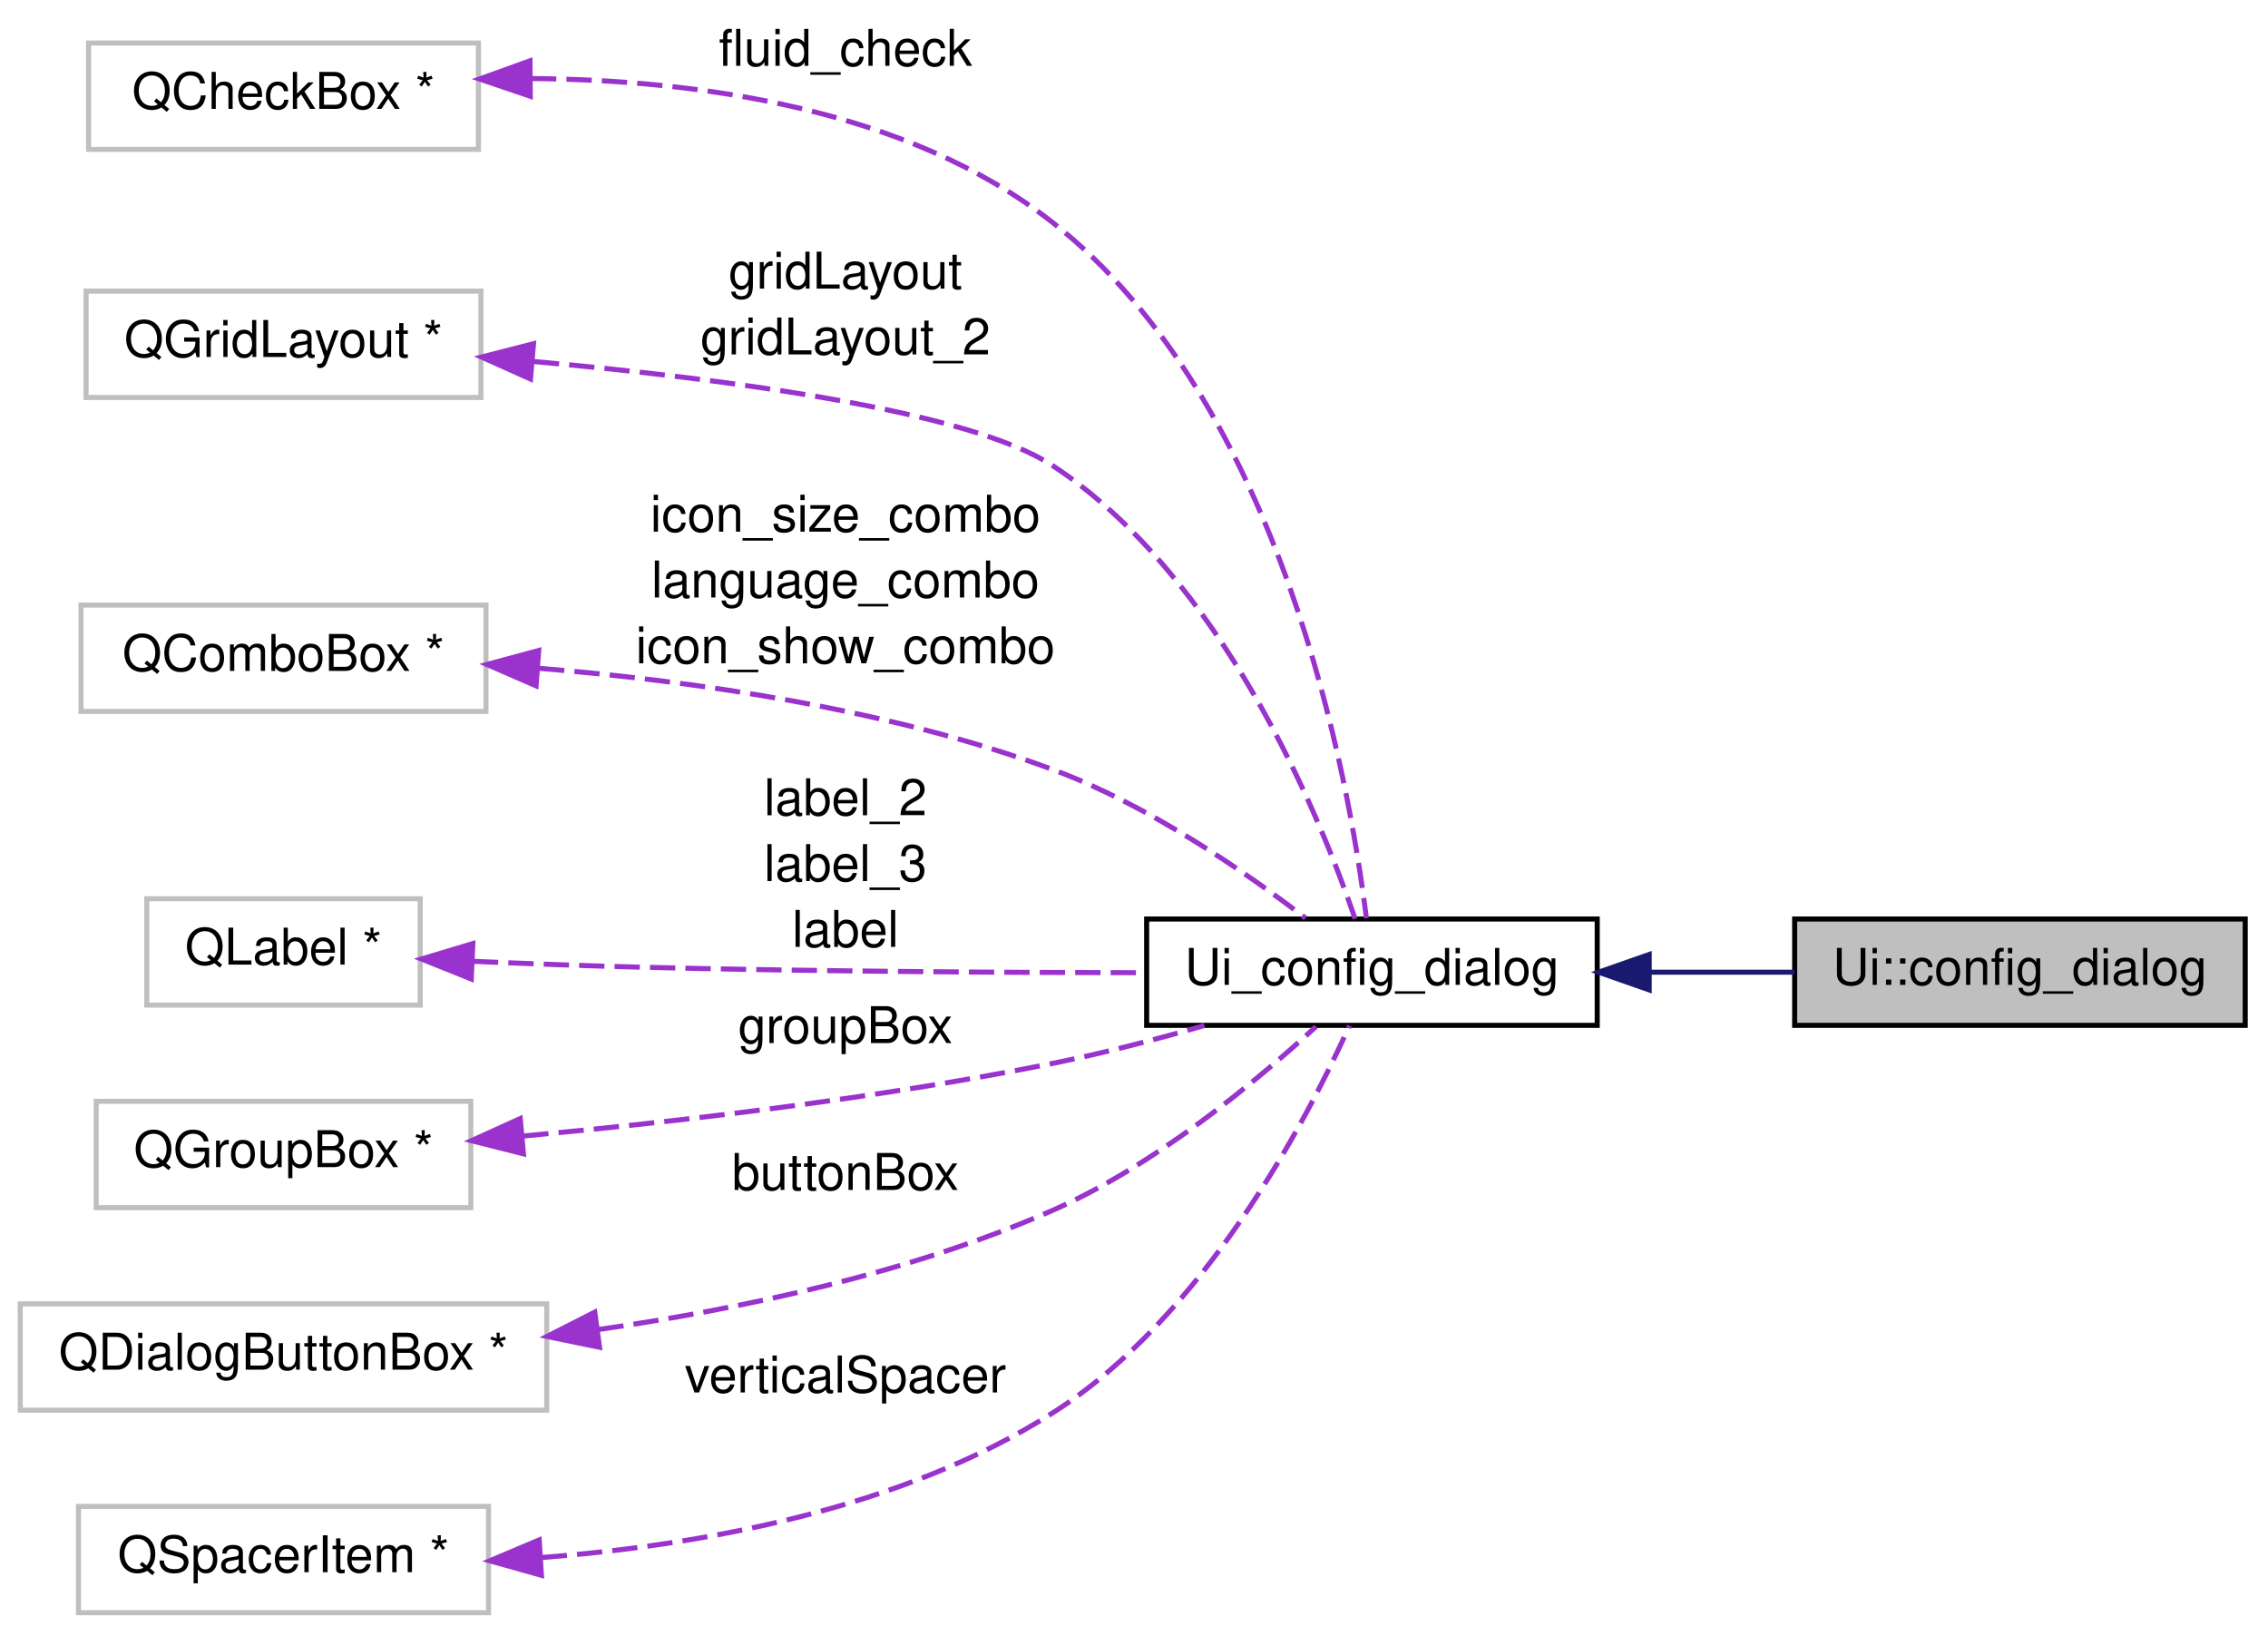
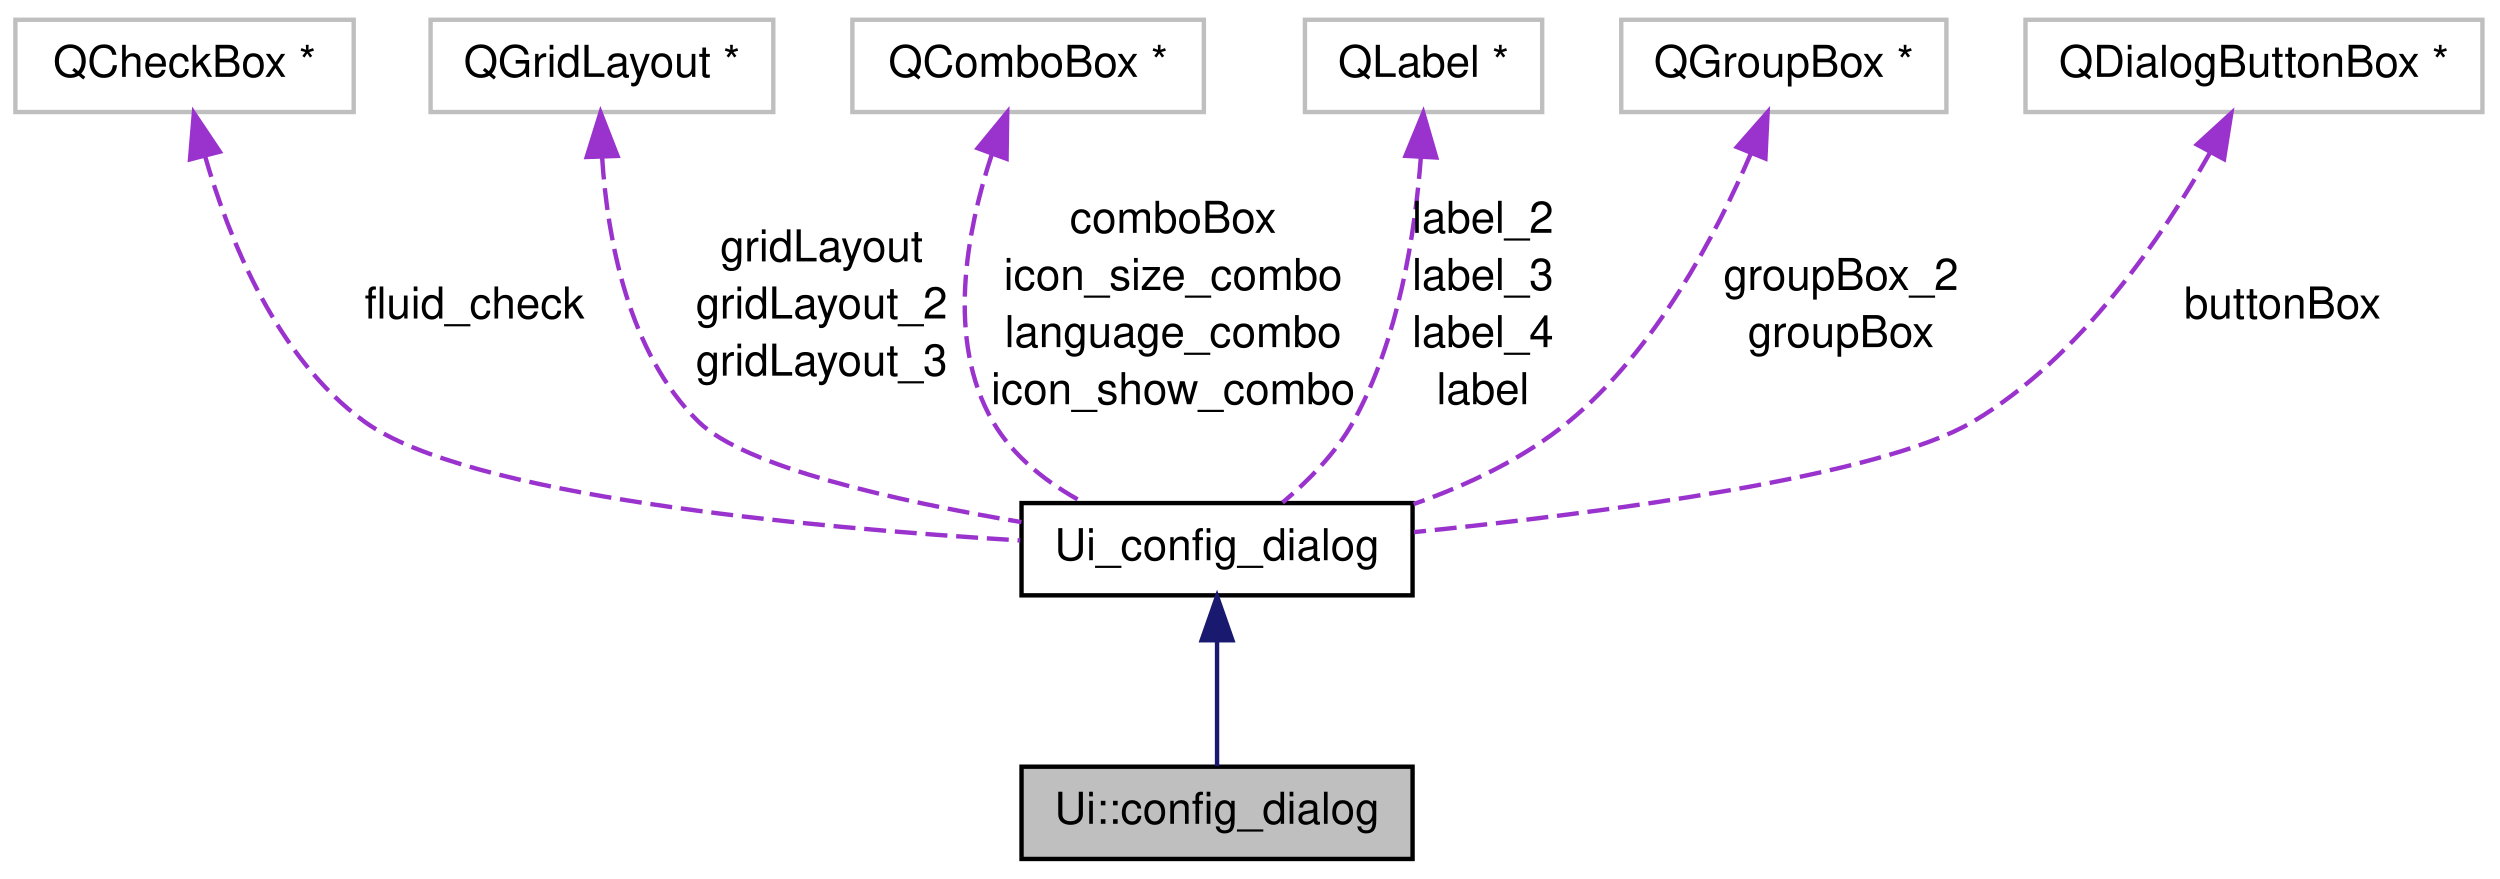
- <svg xmlns="http://www.w3.org/2000/svg" xmlns:xlink="http://www.w3.org/1999/xlink" width="448pt" height="323pt" viewBox="0.00 0.00 448.00 323.00">
-   <g id="graph1" class="graph" transform="scale(1 1) rotate(0) translate(4 319)">
+ <svg xmlns="http://www.w3.org/2000/svg" xmlns:xlink="http://www.w3.org/1999/xlink" width="569pt" height="200pt" viewBox="0.00 0.00 569.00 200.00">
+   <g id="graph1" class="graph" transform="scale(1 1) rotate(0) translate(4 196)">
    <g id="node1" class="node">
-       <polygon fill="#bfbfbf" stroke="black" points="350.5,-116.5 350.5,-137.5 439.5,-137.5 439.5,-116.5 350.5,-116.5" />
-       <text text-anchor="middle" x="395" y="-124.5" font-family="Helvetica,sans-Serif" font-size="10.00">Ui::config_dialog</text>
+       <polygon fill="#bfbfbf" stroke="black" points="228.5,-0.5 228.5,-21.5 317.5,-21.5 317.5,-0.5 228.5,-0.5" />
+       <text text-anchor="middle" x="273" y="-8.5" font-family="Helvetica,sans-Serif" font-size="10.00">Ui::config_dialog</text>
    </g>
    <g id="node2" class="node">
      <a xlink:href="classUi__config__dialog.html" target="_top" xlink:title="Ui_config_dialog">
-         <polygon fill="none" stroke="black" points="222.5,-116.5 222.5,-137.5 311.5,-137.5 311.5,-116.5 222.5,-116.5" />
-         <text text-anchor="middle" x="267" y="-124.5" font-family="Helvetica,sans-Serif" font-size="10.00">Ui_config_dialog</text>
+         <polygon fill="none" stroke="black" points="228.5,-60.5 228.5,-81.5 317.5,-81.5 317.5,-60.5 228.5,-60.5" />
+         <text text-anchor="middle" x="273" y="-68.5" font-family="Helvetica,sans-Serif" font-size="10.00">Ui_config_dialog</text>
      </a>
    </g>
    <g id="edge2" class="edge">
-       <path fill="none" stroke="midnightblue" d="M321.953,-127C331.476,-127 341.271,-127 350.473,-127" />
-       <polygon fill="midnightblue" stroke="midnightblue" points="321.768,-123.5 311.768,-127 321.768,-130.5 321.768,-123.5" />
+       <path fill="none" stroke="midnightblue" d="M273,-50.231C273,-40.592 273,-29.544 273,-21.634" />
+       <polygon fill="midnightblue" stroke="midnightblue" points="269.5,-50.273 273,-60.273 276.5,-50.273 269.5,-50.273" />
    </g>
    <g id="node4" class="node">
-       <polygon fill="none" stroke="#bfbfbf" points="13.5,-289.5 13.5,-310.5 90.5,-310.5 90.5,-289.5 13.5,-289.5" />
-       <text text-anchor="middle" x="52" y="-297.5" font-family="Helvetica,sans-Serif" font-size="10.00">QCheckBox *</text>
+       <polygon fill="none" stroke="#bfbfbf" points="-0.5,-170.5 -0.5,-191.5 76.5,-191.5 76.5,-170.5 -0.5,-170.5" />
+       <text text-anchor="middle" x="38" y="-178.5" font-family="Helvetica,sans-Serif" font-size="10.00">QCheckBox *</text>
    </g>
    <g id="edge4" class="edge">
-       <path fill="none" stroke="#9a32cd" stroke-dasharray="5,2" d="M100.888,-303.488C133.31,-303.246 175.056,-297.728 204,-275 249.244,-239.472 262.467,-165.289 265.907,-137.666" />
-       <polygon fill="#9a32cd" stroke="#9a32cd" points="100.748,-299.987 90.717,-303.396 100.685,-306.986 100.748,-299.987" />
-       <text text-anchor="middle" x="163" y="-306" font-family="Helvetica,sans-Serif" font-size="10.00">fluid_check</text>
+       <path fill="none" stroke="#9a32cd" stroke-dasharray="5,2" d="M42.646,-160.545C48.055,-141.686 58.93,-114.489 79,-100 102.193,-83.256 178.494,-75.999 228.211,-72.989" />
+       <polygon fill="#9a32cd" stroke="#9a32cd" points="39.244,-159.72 40.122,-170.279 46.02,-161.477 39.244,-159.72" />
+       <text text-anchor="middle" x="104" y="-123.5" font-family="Helvetica,sans-Serif" font-size="10.00">fluid_check</text>
    </g>
    <g id="node6" class="node">
-       <polygon fill="none" stroke="#bfbfbf" points="13,-240.5 13,-261.5 91,-261.5 91,-240.5 13,-240.5" />
-       <text text-anchor="middle" x="52" y="-248.5" font-family="Helvetica,sans-Serif" font-size="10.00">QGridLayout *</text>
+       <polygon fill="none" stroke="#bfbfbf" points="94,-170.5 94,-191.5 172,-191.5 172,-170.5 94,-170.5" />
+       <text text-anchor="middle" x="133" y="-178.5" font-family="Helvetica,sans-Serif" font-size="10.00">QGridLayout *</text>
    </g>
    <g id="edge6" class="edge">
-       <path fill="none" stroke="#9a32cd" stroke-dasharray="5,2" d="M101.458,-247.603C139.217,-244.206 187.483,-237.883 204,-227 237.412,-204.985 256.476,-158.487 263.665,-137.578" />
-       <polygon fill="#9a32cd" stroke="#9a32cd" points="100.788,-244.147 91.122,-248.485 101.383,-251.122 100.788,-244.147" />
-       <text text-anchor="middle" x="163" y="-262" font-family="Helvetica,sans-Serif" font-size="10.00">gridLayout</text>
-       <text text-anchor="middle" x="163" y="-249" font-family="Helvetica,sans-Serif" font-size="10.00">gridLayout_2</text>
+       <path fill="none" stroke="#9a32cd" stroke-dasharray="5,2" d="M133.046,-160.146C134.24,-141.813 138.938,-115.678 155,-100 165.53,-89.722 199.623,-82.034 228.472,-77.166" />
+       <polygon fill="#9a32cd" stroke="#9a32cd" points="129.539,-160.273 132.685,-170.39 136.535,-160.519 129.539,-160.273" />
+       <text text-anchor="middle" x="183" y="-136.5" font-family="Helvetica,sans-Serif" font-size="10.00">gridLayout</text>
+       <text text-anchor="middle" x="183" y="-123.5" font-family="Helvetica,sans-Serif" font-size="10.00">gridLayout_2</text>
+       <text text-anchor="middle" x="183" y="-110.5" font-family="Helvetica,sans-Serif" font-size="10.00">gridLayout_3</text>
    </g>
    <g id="node8" class="node">
-       <polygon fill="none" stroke="#bfbfbf" points="12,-178.5 12,-199.5 92,-199.5 92,-178.5 12,-178.5" />
-       <text text-anchor="middle" x="52" y="-186.5" font-family="Helvetica,sans-Serif" font-size="10.00">QComboBox *</text>
+       <polygon fill="none" stroke="#bfbfbf" points="190,-170.5 190,-191.5 270,-191.5 270,-170.5 190,-170.5" />
+       <text text-anchor="middle" x="230" y="-178.5" font-family="Helvetica,sans-Serif" font-size="10.00">QComboBox *</text>
    </g>
    <g id="edge8" class="edge">
-       <path fill="none" stroke="#9a32cd" stroke-dasharray="5,2" d="M102.488,-187.016C132.714,-184.538 171.456,-179.054 204,-167 222.71,-160.07 241.708,-147.003 253.876,-137.69" />
-       <polygon fill="#9a32cd" stroke="#9a32cd" points="101.893,-183.55 92.177,-187.773 102.406,-190.532 101.893,-183.55" />
-       <text text-anchor="middle" x="163" y="-214" font-family="Helvetica,sans-Serif" font-size="10.00">icon_size_combo</text>
-       <text text-anchor="middle" x="163" y="-201" font-family="Helvetica,sans-Serif" font-size="10.00">language_combo</text>
-       <text text-anchor="middle" x="163" y="-188" font-family="Helvetica,sans-Serif" font-size="10.00">icon_show_combo</text>
+       <path fill="none" stroke="#9a32cd" stroke-dasharray="5,2" d="M221.713,-160.794C216.016,-143.491 211.232,-118.511 222,-100 226.661,-91.988 234.452,-86.008 242.56,-81.627" />
+       <polygon fill="#9a32cd" stroke="#9a32cd" points="218.523,-162.262 225.247,-170.45 225.097,-159.856 218.523,-162.262" />
+       <text text-anchor="middle" x="263" y="-143" font-family="Helvetica,sans-Serif" font-size="10.00">comboBox</text>
+       <text text-anchor="middle" x="263" y="-130" font-family="Helvetica,sans-Serif" font-size="10.00">icon_size_combo</text>
+       <text text-anchor="middle" x="263" y="-117" font-family="Helvetica,sans-Serif" font-size="10.00">language_combo</text>
+       <text text-anchor="middle" x="263" y="-104" font-family="Helvetica,sans-Serif" font-size="10.00">icon_show_combo</text>
    </g>
    <g id="node10" class="node">
-       <polygon fill="none" stroke="#bfbfbf" points="25,-120.5 25,-141.5 79,-141.5 79,-120.5 25,-120.5" />
-       <text text-anchor="middle" x="52" y="-128.5" font-family="Helvetica,sans-Serif" font-size="10.00">QLabel *</text>
+       <polygon fill="none" stroke="#bfbfbf" points="293,-170.5 293,-191.5 347,-191.5 347,-170.5 293,-170.5" />
+       <text text-anchor="middle" x="320" y="-178.5" font-family="Helvetica,sans-Serif" font-size="10.00">QLabel *</text>
    </g>
    <g id="edge10" class="edge">
-       <path fill="none" stroke="#9a32cd" stroke-dasharray="5,2" d="M89.41,-129.148C99.947,-128.694 111.421,-128.263 122,-128 155.597,-127.164 193.586,-126.928 222.249,-126.894" />
-       <polygon fill="#9a32cd" stroke="#9a32cd" points="89.084,-125.659 79.251,-129.604 89.399,-132.652 89.084,-125.659" />
-       <text text-anchor="middle" x="163" y="-158" font-family="Helvetica,sans-Serif" font-size="10.00">label_2</text>
-       <text text-anchor="middle" x="163" y="-145" font-family="Helvetica,sans-Serif" font-size="10.00">label_3</text>
-       <text text-anchor="middle" x="163" y="-132" font-family="Helvetica,sans-Serif" font-size="10.00">label</text>
+       <path fill="none" stroke="#9a32cd" stroke-dasharray="5,2" d="M319.393,-160.266C318.102,-143.146 314.389,-118.71 304,-100 300.065,-92.912 293.788,-86.561 287.908,-81.623" />
+       <polygon fill="#9a32cd" stroke="#9a32cd" points="315.902,-160.529 319.937,-170.326 322.891,-160.151 315.902,-160.529" />
+       <text text-anchor="middle" x="333.5" y="-143" font-family="Helvetica,sans-Serif" font-size="10.00">label_2</text>
+       <text text-anchor="middle" x="333.5" y="-130" font-family="Helvetica,sans-Serif" font-size="10.00">label_3</text>
+       <text text-anchor="middle" x="333.5" y="-117" font-family="Helvetica,sans-Serif" font-size="10.00">label_4</text>
+       <text text-anchor="middle" x="333.5" y="-104" font-family="Helvetica,sans-Serif" font-size="10.00">label</text>
    </g>
    <g id="node12" class="node">
-       <polygon fill="none" stroke="#bfbfbf" points="15,-80.5 15,-101.5 89,-101.5 89,-80.5 15,-80.5" />
-       <text text-anchor="middle" x="52" y="-88.5" font-family="Helvetica,sans-Serif" font-size="10.00">QGroupBox *</text>
+       <polygon fill="none" stroke="#bfbfbf" points="365,-170.5 365,-191.5 439,-191.5 439,-170.5 365,-170.5" />
+       <text text-anchor="middle" x="402" y="-178.5" font-family="Helvetica,sans-Serif" font-size="10.00">QGroupBox *</text>
    </g>
    <g id="edge12" class="edge">
-       <path fill="none" stroke="#9a32cd" stroke-dasharray="5,2" d="M99.358,-94.638C129.505,-97.439 169.274,-102.03 204,-109 213.814,-110.97 224.326,-113.712 233.895,-116.464" />
-       <polygon fill="#9a32cd" stroke="#9a32cd" points="99.392,-91.127 89.119,-93.721 98.767,-98.099 99.392,-91.127" />
-       <text text-anchor="middle" x="163" y="-113" font-family="Helvetica,sans-Serif" font-size="10.00">groupBox</text>
+       <path fill="none" stroke="#9a32cd" stroke-dasharray="5,2" d="M394.515,-161.097C386.716,-142.858 372.846,-116.288 353,-100 342.837,-91.659 330.071,-85.612 317.74,-81.273" />
+       <polygon fill="#9a32cd" stroke="#9a32cd" points="391.32,-162.534 398.313,-170.494 397.81,-159.911 391.32,-162.534" />
+       <text text-anchor="middle" x="415" y="-130" font-family="Helvetica,sans-Serif" font-size="10.00">groupBox_2</text>
+       <text text-anchor="middle" x="415" y="-117" font-family="Helvetica,sans-Serif" font-size="10.00">groupBox</text>
    </g>
    <g id="node14" class="node">
-       <polygon fill="none" stroke="#bfbfbf" points="0,-40.5 0,-61.5 104,-61.5 104,-40.5 0,-40.5" />
-       <text text-anchor="middle" x="52" y="-48.5" font-family="Helvetica,sans-Serif" font-size="10.00">QDialogButtonBox *</text>
+       <polygon fill="none" stroke="#bfbfbf" points="457,-170.5 457,-191.5 561,-191.5 561,-170.5 457,-170.5" />
+       <text text-anchor="middle" x="509" y="-178.5" font-family="Helvetica,sans-Serif" font-size="10.00">QDialogButtonBox *</text>
    </g>
    <g id="edge14" class="edge">
-       <path fill="none" stroke="#9a32cd" stroke-dasharray="5,2" d="M114.216,-56.431C142.503,-60.503 175.861,-67.611 204,-80 224.232,-88.908 244.086,-105.363 255.939,-116.246" />
-       <polygon fill="#9a32cd" stroke="#9a32cd" points="114.421,-52.927 104.043,-55.063 113.488,-59.864 114.421,-52.927" />
-       <text text-anchor="middle" x="163" y="-84" font-family="Helvetica,sans-Serif" font-size="10.00">buttonBox</text>
-     </g>
-     <g id="node16" class="node">
-       <polygon fill="none" stroke="#bfbfbf" points="11.5,-0.5 11.5,-21.5 92.5,-21.5 92.5,-0.5 11.5,-0.5" />
-       <text text-anchor="middle" x="52" y="-8.5" font-family="Helvetica,sans-Serif" font-size="10.00">QSpacerItem *</text>
-     </g>
-     <g id="edge16" class="edge">
-       <path fill="none" stroke="#9a32cd" stroke-dasharray="5,2" d="M103.007,-11.401C134.286,-13.803 173.956,-20.9 204,-40 233.901,-59.009 254.121,-97.725 262.559,-116.424" />
-       <polygon fill="#9a32cd" stroke="#9a32cd" points="102.947,-7.89 92.747,-10.756 102.507,-14.877 102.947,-7.89" />
-       <text text-anchor="middle" x="163" y="-44" font-family="Helvetica,sans-Serif" font-size="10.00">verticalSpacer</text>
+       <path fill="none" stroke="#9a32cd" stroke-dasharray="5,2" d="M499.008,-161.265C488.328,-142.333 469.558,-114.54 445,-100 424.023,-87.58 361.402,-79.312 317.813,-74.886" />
+       <polygon fill="#9a32cd" stroke="#9a32cd" points="496.019,-163.096 503.843,-170.24 502.182,-159.776 496.019,-163.096" />
+       <text text-anchor="middle" x="515.5" y="-123.5" font-family="Helvetica,sans-Serif" font-size="10.00">buttonBox</text>
    </g>
  </g>
</svg>
